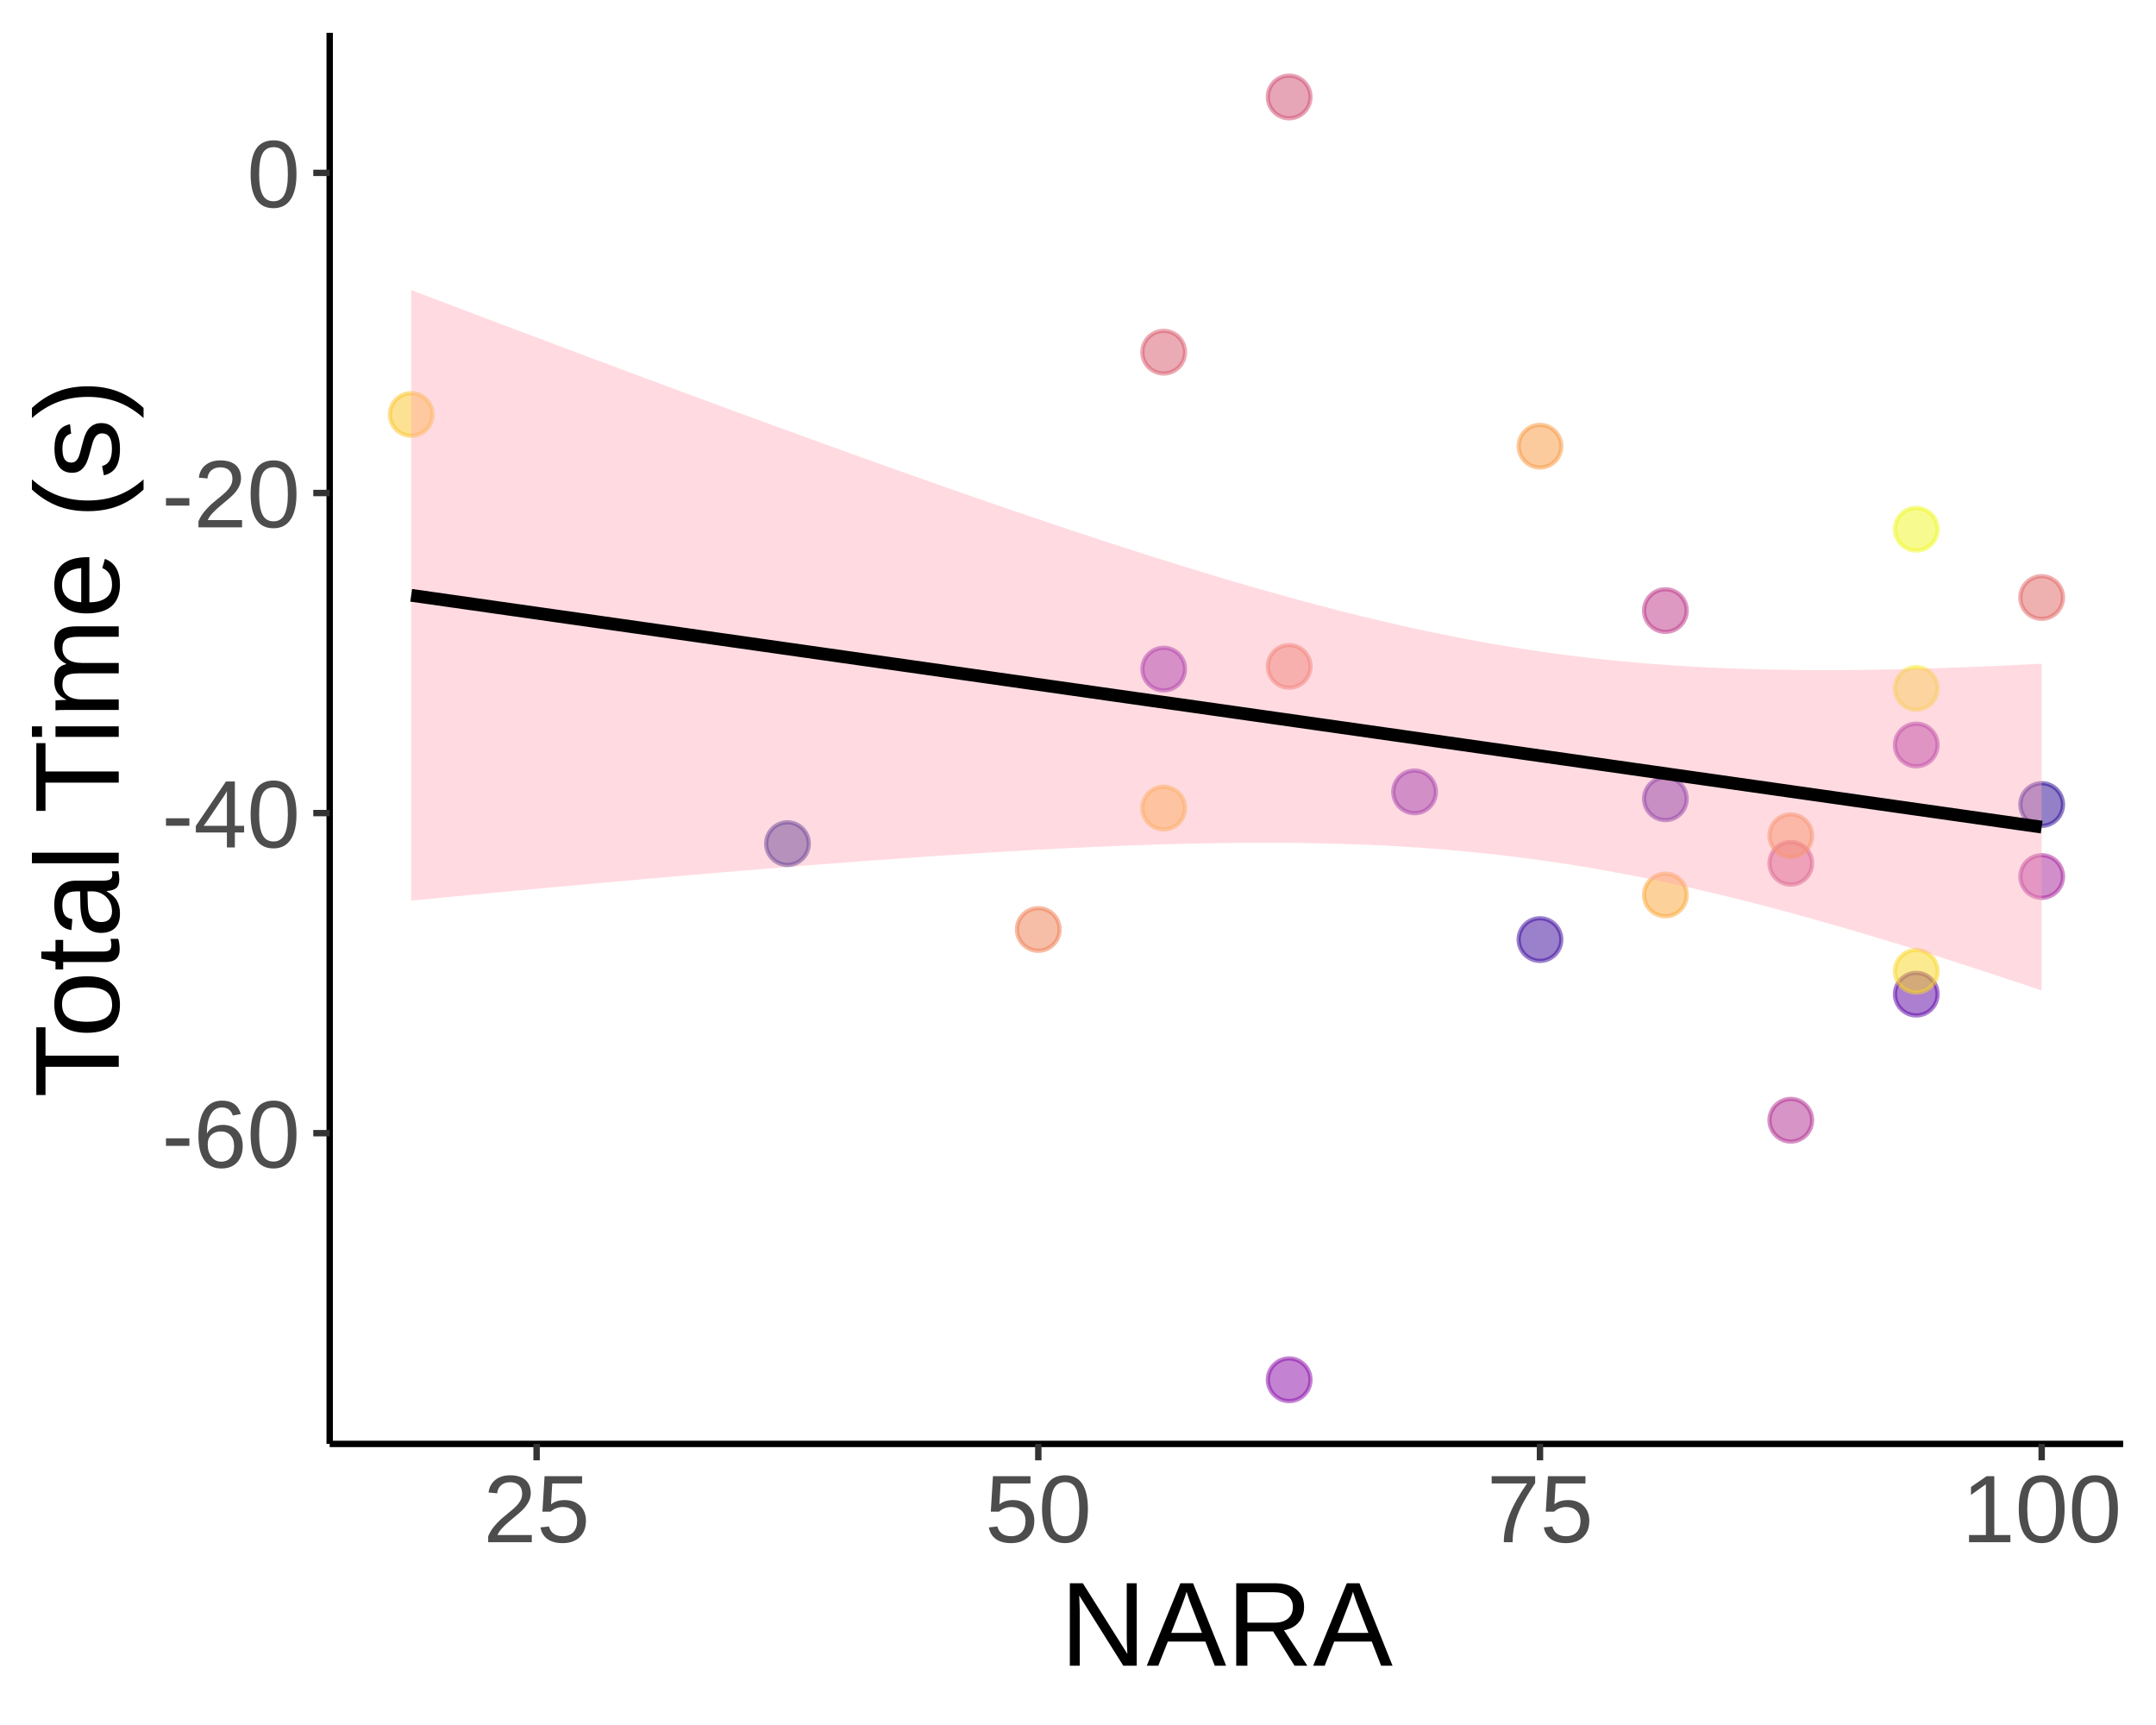
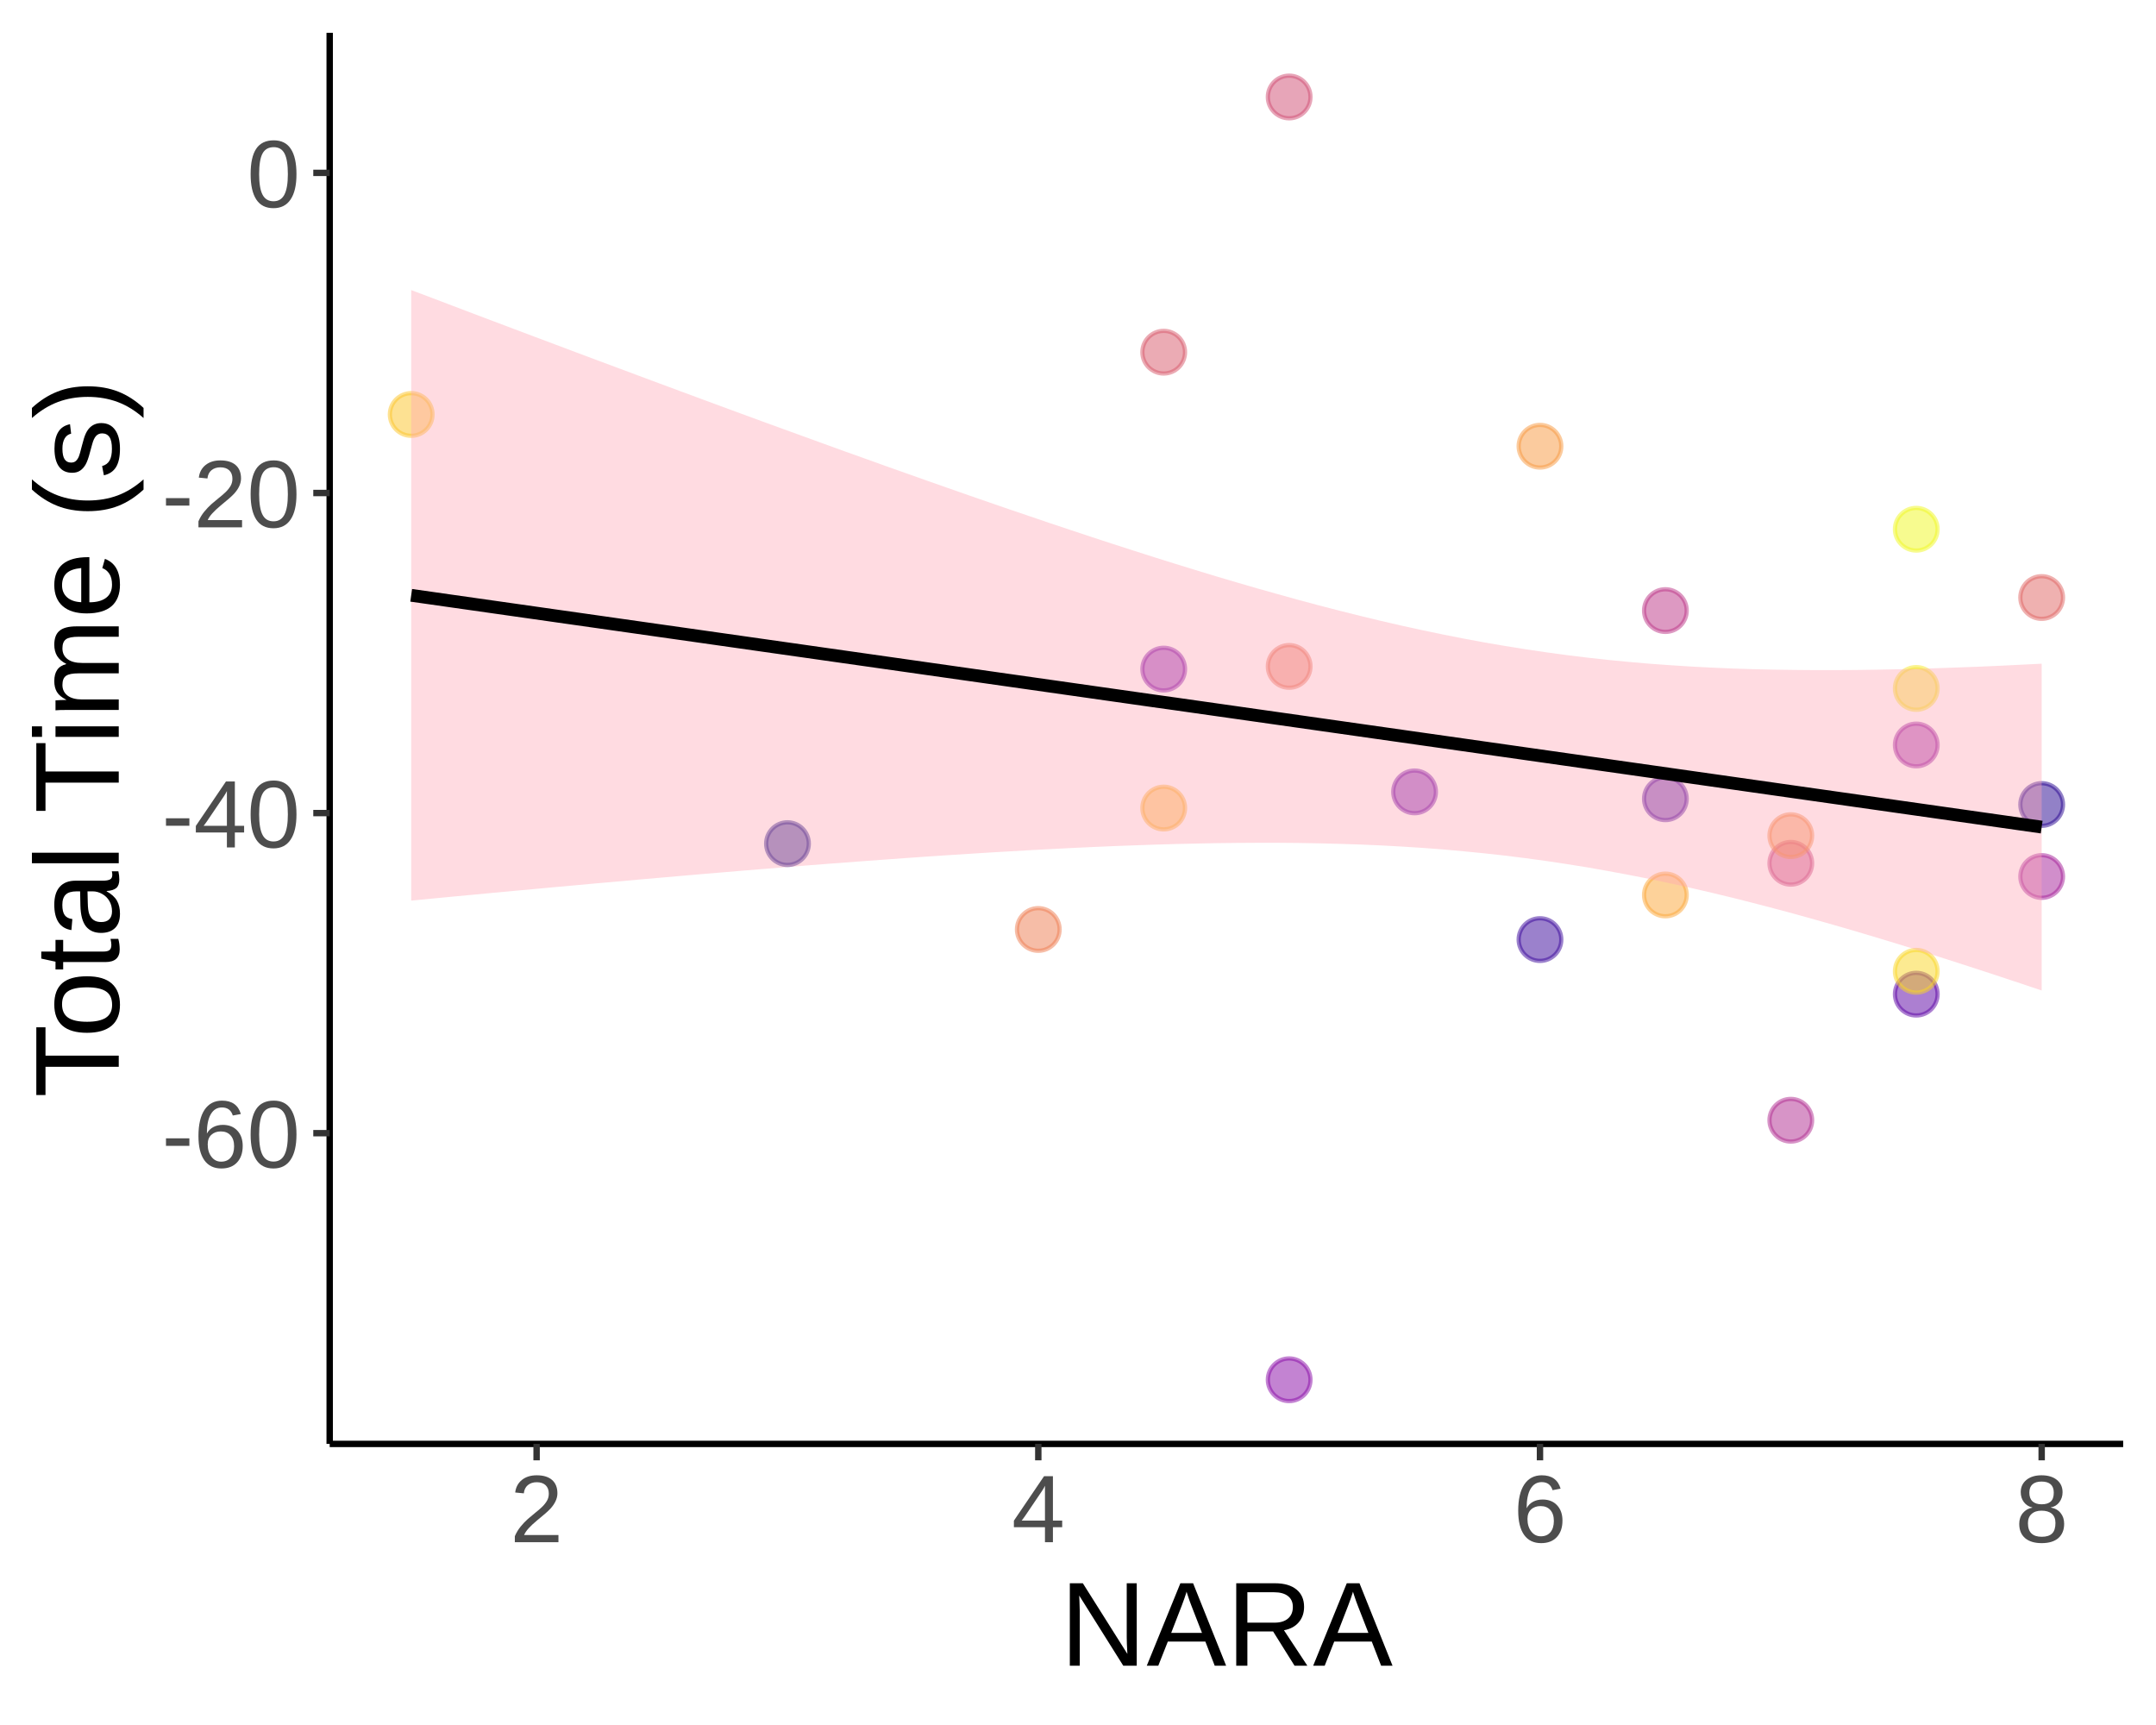
<svg xmlns="http://www.w3.org/2000/svg" class="svglite" width="360.00pt" height="288.00pt" viewBox="0 0 360.00 288.00">
  <defs>
    <style type="text/css">
    .svglite line, .svglite polyline, .svglite polygon, .svglite path, .svglite rect, .svglite circle {
      fill: none;
      stroke: #000000;
      stroke-linecap: round;
      stroke-linejoin: round;
      stroke-miterlimit: 10.00;
    }
    .svglite text {
      white-space: pre;
    }
  </style>
  </defs>
  <rect width="100%" height="100%" style="stroke: none; fill: #FFFFFF;" />
  <defs>
    <clipPath id="cpMC4wMHwzNjAuMDB8MC4wMHwyODguMDA=">
      <rect x="0.00" y="0.00" width="360.00" height="288.00" />
    </clipPath>
  </defs>
  <g clip-path="url(#cpMC4wMHwzNjAuMDB8MC4wMHwyODguMDA=)">
    <rect x="0.00" y="0.00" width="360.00" height="288.00" style="stroke-width: 1.07; stroke: #FFFFFF; fill: #FFFFFF;" />
  </g>
  <defs>
    <clipPath id="cpNTUuMDV8MzU0LjUyfDUuNDh8MjQxLjA3">
      <rect x="55.05" y="5.48" width="299.47" height="235.59" />
    </clipPath>
  </defs>
  <g clip-path="url(#cpNTUuMDV8MzU0LjUyfDUuNDh8MjQxLjA3)">
    <circle cx="131.49" cy="140.85" r="3.56" style="stroke-width: 0.71; stroke: #0D0887; stroke-opacity: 0.50; fill: #0D0887; fill-opacity: 0.50;" />
    <circle cx="340.91" cy="134.32" r="3.56" style="stroke-width: 0.71; stroke: #260591; stroke-opacity: 0.50; fill: #260591; fill-opacity: 0.50;" />
    <circle cx="257.14" cy="156.87" r="3.56" style="stroke-width: 0.71; stroke: #39049A; stroke-opacity: 0.50; fill: #39049A; fill-opacity: 0.50;" />
    <circle cx="278.08" cy="133.36" r="3.56" style="stroke-width: 0.71; stroke: #4A03A1; stroke-opacity: 0.50; fill: #4A03A1; fill-opacity: 0.50;" />
    <circle cx="319.97" cy="165.98" r="3.56" style="stroke-width: 0.71; stroke: #5B01A5; stroke-opacity: 0.50; fill: #5B01A5; fill-opacity: 0.50;" />
    <circle cx="236.20" cy="132.21" r="3.56" style="stroke-width: 0.71; stroke: #6A00A8; stroke-opacity: 0.50; fill: #6A00A8; fill-opacity: 0.50;" />
    <circle cx="194.31" cy="111.71" r="3.56" style="stroke-width: 0.71; stroke: #7A02A8; stroke-opacity: 0.50; fill: #7A02A8; fill-opacity: 0.50;" />
    <circle cx="215.26" cy="230.36" r="3.56" style="stroke-width: 0.71; stroke: #8908A6; stroke-opacity: 0.50; fill: #8908A6; fill-opacity: 0.50;" />
    <circle cx="319.97" cy="124.38" r="3.56" style="stroke-width: 0.71; stroke: #9714A1; stroke-opacity: 0.50; fill: #9714A1; fill-opacity: 0.50;" />
    <circle cx="340.91" cy="146.34" r="3.56" style="stroke-width: 0.71; stroke: #A51F99; stroke-opacity: 0.50; fill: #A51F99; fill-opacity: 0.50;" />
    <circle cx="299.02" cy="187.03" r="3.56" style="stroke-width: 0.71; stroke: #B12A90; stroke-opacity: 0.50; fill: #B12A90; fill-opacity: 0.50;" />
    <circle cx="278.08" cy="101.94" r="3.56" style="stroke-width: 0.71; stroke: #BC3587; stroke-opacity: 0.50; fill: #BC3587; fill-opacity: 0.50;" />
    <circle cx="299.02" cy="144.13" r="3.56" style="stroke-width: 0.71; stroke: #C6417D; stroke-opacity: 0.50; fill: #C6417D; fill-opacity: 0.50;" />
    <circle cx="215.26" cy="16.19" r="3.56" style="stroke-width: 0.71; stroke: #D04D73; stroke-opacity: 0.50; fill: #D04D73; fill-opacity: 0.50;" />
    <circle cx="194.31" cy="58.80" r="3.56" style="stroke-width: 0.71; stroke: #D9586A; stroke-opacity: 0.50; fill: #D9586A; fill-opacity: 0.50;" />
    <circle cx="340.91" cy="99.76" r="3.56" style="stroke-width: 0.71; stroke: #E16462; stroke-opacity: 0.50; fill: #E16462; fill-opacity: 0.50;" />
    <circle cx="215.26" cy="111.26" r="3.56" style="stroke-width: 0.71; stroke: #E87059; stroke-opacity: 0.50; fill: #E87059; fill-opacity: 0.50;" />
    <circle cx="173.37" cy="155.18" r="3.56" style="stroke-width: 0.71; stroke: #EF7D51; stroke-opacity: 0.50; fill: #EF7D51; fill-opacity: 0.50;" />
    <circle cx="299.02" cy="139.52" r="3.56" style="stroke-width: 0.71; stroke: #F58A47; stroke-opacity: 0.50; fill: #F58A47; fill-opacity: 0.50;" />
    <circle cx="257.14" cy="74.50" r="3.56" style="stroke-width: 0.71; stroke: #F9983E; stroke-opacity: 0.50; fill: #F9983E; fill-opacity: 0.50;" />
    <circle cx="278.08" cy="149.42" r="3.56" style="stroke-width: 0.71; stroke: #FCA636; stroke-opacity: 0.50; fill: #FCA636; fill-opacity: 0.50;" />
    <circle cx="194.31" cy="134.91" r="3.56" style="stroke-width: 0.71; stroke: #FDB52E; stroke-opacity: 0.50; fill: #FDB52E; fill-opacity: 0.50;" />
    <circle cx="68.66" cy="69.20" r="3.56" style="stroke-width: 0.71; stroke: #FDC527; stroke-opacity: 0.50; fill: #FDC527; fill-opacity: 0.50;" />
    <circle cx="319.97" cy="162.16" r="3.56" style="stroke-width: 0.71; stroke: #FBD624; stroke-opacity: 0.50; fill: #FBD624; fill-opacity: 0.50;" />
    <circle cx="319.97" cy="114.94" r="3.56" style="stroke-width: 0.71; stroke: #F6E826; stroke-opacity: 0.50; fill: #F6E826; fill-opacity: 0.50;" />
    <circle cx="319.97" cy="88.36" r="3.56" style="stroke-width: 0.71; stroke: #F0F921; stroke-opacity: 0.50; fill: #F0F921; fill-opacity: 0.50;" />
    <polygon points="68.66,48.43 72.11,49.73 75.55,51.04 79.00,52.35 82.44,53.65 85.89,54.95 89.34,56.25 92.78,57.54 96.23,58.84 99.68,60.13 103.12,61.41 106.57,62.70 110.01,63.98 113.46,65.26 116.91,66.54 120.35,67.81 123.80,69.08 127.24,70.34 130.69,71.60 134.14,72.85 137.58,74.10 141.03,75.35 144.48,76.58 147.92,77.82 151.37,79.04 154.81,80.26 158.26,81.47 161.71,82.68 165.15,83.87 168.60,85.06 172.05,86.23 175.49,87.40 178.94,88.55 182.38,89.69 185.83,90.82 189.28,91.93 192.72,93.03 196.17,94.11 199.61,95.17 203.06,96.22 206.51,97.24 209.95,98.24 213.40,99.21 216.85,100.17 220.29,101.09 223.74,101.98 227.18,102.84 230.63,103.67 234.08,104.47 237.52,105.22 240.97,105.94 244.42,106.62 247.86,107.26 251.31,107.85 254.75,108.40 258.20,108.91 261.65,109.38 265.09,109.80 268.54,110.18 271.98,110.51 275.43,110.81 278.88,111.06 282.32,111.28 285.77,111.46 289.22,111.61 292.66,111.72 296.11,111.80 299.55,111.85 303.00,111.88 306.45,111.88 309.89,111.86 313.34,111.81 316.78,111.74 320.23,111.66 323.68,111.55 327.12,111.43 330.57,111.30 334.02,111.15 337.46,110.98 340.91,110.81 340.91,165.37 337.46,164.21 334.02,163.07 330.57,161.94 327.12,160.82 323.68,159.72 320.23,158.64 316.78,157.57 313.34,156.53 309.89,155.50 306.45,154.50 303.00,153.52 299.55,152.56 296.11,151.64 292.66,150.74 289.22,149.87 285.77,149.04 282.32,148.24 278.88,147.48 275.43,146.75 271.98,146.07 268.54,145.43 265.09,144.82 261.65,144.27 258.20,143.75 254.75,143.28 251.31,142.85 247.86,142.47 244.42,142.13 240.97,141.82 237.52,141.56 234.08,141.34 230.63,141.15 227.18,141.00 223.74,140.89 220.29,140.80 216.85,140.74 213.40,140.71 209.95,140.71 206.51,140.73 203.06,140.77 199.61,140.84 196.17,140.92 192.72,141.02 189.28,141.14 185.83,141.27 182.38,141.42 178.94,141.58 175.49,141.76 172.05,141.94 168.60,142.14 165.15,142.34 161.71,142.56 158.26,142.78 154.81,143.01 151.37,143.25 147.92,143.50 144.48,143.75 141.03,144.01 137.58,144.27 134.14,144.54 130.69,144.82 127.24,145.10 123.80,145.38 120.35,145.67 116.91,145.96 113.46,146.26 110.01,146.56 106.57,146.86 103.12,147.17 99.68,147.47 96.23,147.79 92.78,148.10 89.34,148.42 85.89,148.73 82.44,149.05 79.00,149.38 75.55,149.70 72.11,150.03 68.66,150.36 " style="stroke-width: 0.00; stroke: none; stroke-linecap: butt; fill: #FFA6B4; fill-opacity: 0.40;" />
    <polyline points="68.66,48.43 72.11,49.73 75.55,51.04 79.00,52.35 82.44,53.65 85.89,54.95 89.34,56.25 92.78,57.54 96.23,58.84 99.68,60.13 103.12,61.41 106.57,62.70 110.01,63.98 113.46,65.26 116.91,66.54 120.35,67.81 123.80,69.08 127.24,70.34 130.69,71.60 134.14,72.85 137.58,74.10 141.03,75.35 144.48,76.58 147.92,77.82 151.37,79.04 154.81,80.26 158.26,81.47 161.71,82.68 165.15,83.87 168.60,85.06 172.05,86.23 175.49,87.40 178.94,88.55 182.38,89.69 185.83,90.82 189.28,91.93 192.72,93.03 196.17,94.11 199.61,95.17 203.06,96.22 206.51,97.24 209.95,98.24 213.40,99.21 216.85,100.17 220.29,101.09 223.74,101.98 227.18,102.84 230.63,103.67 234.08,104.47 237.52,105.22 240.97,105.94 244.42,106.62 247.86,107.26 251.31,107.85 254.75,108.40 258.20,108.91 261.65,109.38 265.09,109.80 268.54,110.18 271.98,110.51 275.43,110.81 278.88,111.06 282.32,111.28 285.77,111.46 289.22,111.61 292.66,111.72 296.11,111.80 299.55,111.85 303.00,111.88 306.45,111.88 309.89,111.86 313.34,111.81 316.78,111.74 320.23,111.66 323.68,111.55 327.12,111.43 330.57,111.30 334.02,111.15 337.46,110.98 340.91,110.81 " style="stroke-width: 2.13; stroke: none; stroke-linecap: butt;" />
    <polyline points="340.91,165.37 337.46,164.21 334.02,163.07 330.57,161.94 327.12,160.82 323.68,159.72 320.23,158.64 316.78,157.57 313.34,156.53 309.89,155.50 306.45,154.50 303.00,153.52 299.55,152.56 296.11,151.64 292.66,150.74 289.22,149.87 285.77,149.04 282.32,148.24 278.88,147.48 275.43,146.75 271.98,146.07 268.54,145.43 265.09,144.82 261.65,144.27 258.20,143.75 254.75,143.28 251.31,142.85 247.86,142.47 244.42,142.13 240.97,141.82 237.52,141.56 234.08,141.34 230.63,141.15 227.18,141.00 223.74,140.89 220.29,140.80 216.85,140.74 213.40,140.71 209.95,140.71 206.51,140.73 203.06,140.77 199.61,140.84 196.17,140.92 192.72,141.02 189.28,141.14 185.83,141.27 182.38,141.42 178.94,141.58 175.49,141.76 172.05,141.94 168.60,142.14 165.15,142.34 161.71,142.56 158.26,142.78 154.81,143.01 151.37,143.25 147.92,143.50 144.48,143.75 141.03,144.01 137.58,144.27 134.14,144.54 130.69,144.82 127.24,145.10 123.80,145.38 120.35,145.67 116.91,145.96 113.46,146.26 110.01,146.56 106.57,146.86 103.12,147.17 99.68,147.47 96.23,147.79 92.78,148.10 89.34,148.42 85.89,148.73 82.44,149.05 79.00,149.38 75.55,149.70 72.11,150.03 68.66,150.36 " style="stroke-width: 2.13; stroke: none; stroke-linecap: butt;" />
    <polyline points="68.66,99.39 72.11,99.88 75.55,100.37 79.00,100.86 82.44,101.35 85.89,101.84 89.34,102.33 92.78,102.82 96.23,103.31 99.68,103.80 103.12,104.29 106.57,104.78 110.01,105.27 113.46,105.76 116.91,106.25 120.35,106.74 123.80,107.23 127.24,107.72 130.69,108.21 134.14,108.70 137.58,109.19 141.03,109.68 144.48,110.17 147.92,110.66 151.37,111.15 154.81,111.64 158.26,112.13 161.71,112.62 165.15,113.11 168.60,113.60 172.05,114.09 175.49,114.58 178.94,115.07 182.38,115.56 185.83,116.05 189.28,116.54 192.72,117.03 196.17,117.51 199.61,118.00 203.06,118.49 206.51,118.98 209.95,119.47 213.40,119.96 216.85,120.45 220.29,120.94 223.74,121.43 227.18,121.92 230.63,122.41 234.08,122.90 237.52,123.39 240.97,123.88 244.42,124.37 247.86,124.86 251.31,125.35 254.75,125.84 258.20,126.33 261.65,126.82 265.09,127.31 268.54,127.80 271.98,128.29 275.43,128.78 278.88,129.27 282.32,129.76 285.77,130.25 289.22,130.74 292.66,131.23 296.11,131.72 299.55,132.21 303.00,132.70 306.45,133.19 309.89,133.68 313.34,134.17 316.78,134.66 320.23,135.15 323.68,135.64 327.12,136.13 330.57,136.62 334.02,137.11 337.46,137.60 340.91,138.09 " style="stroke-width: 2.13; stroke-linecap: butt;" />
  </g>
  <g clip-path="url(#cpMC4wMHwzNjAuMDB8MC4wMHwyODguMDA=)">
    <polyline points="55.05,241.07 55.05,5.48 " style="stroke-width: 1.07; stroke-linecap: butt;" />
    <text x="50.12" y="194.93" text-anchor="end" style="font-size: 16.00px;fill: #4D4D4D; font-family: &quot;Arial&quot;;" textLength="23.13px" lengthAdjust="spacingAndGlyphs">-60</text>
    <text x="50.12" y="141.49" text-anchor="end" style="font-size: 16.00px;fill: #4D4D4D; font-family: &quot;Arial&quot;;" textLength="23.13px" lengthAdjust="spacingAndGlyphs">-40</text>
    <text x="50.12" y="88.04" text-anchor="end" style="font-size: 16.00px;fill: #4D4D4D; font-family: &quot;Arial&quot;;" textLength="23.13px" lengthAdjust="spacingAndGlyphs">-20</text>
    <text x="50.12" y="34.60" text-anchor="end" style="font-size: 16.00px;fill: #4D4D4D; font-family: &quot;Arial&quot;;" textLength="8.90px" lengthAdjust="spacingAndGlyphs">0</text>
    <polyline points="52.31,189.19 55.05,189.19 " style="stroke-width: 1.07; stroke: #333333; stroke-linecap: butt;" />
    <polyline points="52.31,135.75 55.05,135.75 " style="stroke-width: 1.07; stroke: #333333; stroke-linecap: butt;" />
    <polyline points="52.31,82.31 55.05,82.31 " style="stroke-width: 1.07; stroke: #333333; stroke-linecap: butt;" />
    <polyline points="52.31,28.86 55.05,28.86 " style="stroke-width: 1.07; stroke: #333333; stroke-linecap: butt;" />
    <polyline points="55.05,241.07 354.52,241.07 " style="stroke-width: 1.07; stroke-linecap: butt;" />
    <polyline points="89.60,243.81 89.60,241.07 " style="stroke-width: 1.07; stroke: #333333; stroke-linecap: butt;" />
    <polyline points="173.37,243.81 173.37,241.07 " style="stroke-width: 1.07; stroke: #333333; stroke-linecap: butt;" />
    <polyline points="257.14,243.81 257.14,241.07 " style="stroke-width: 1.07; stroke: #333333; stroke-linecap: butt;" />
    <polyline points="340.91,243.81 340.91,241.07 " style="stroke-width: 1.07; stroke: #333333; stroke-linecap: butt;" />
-     <text x="89.60" y="257.48" text-anchor="middle" style="font-size: 16.00px;fill: #4D4D4D; font-family: &quot;Arial&quot;;" textLength="17.80px" lengthAdjust="spacingAndGlyphs">25</text>
-     <text x="173.37" y="257.48" text-anchor="middle" style="font-size: 16.00px;fill: #4D4D4D; font-family: &quot;Arial&quot;;" textLength="17.80px" lengthAdjust="spacingAndGlyphs">50</text>
-     <text x="257.14" y="257.48" text-anchor="middle" style="font-size: 16.00px;fill: #4D4D4D; font-family: &quot;Arial&quot;;" textLength="17.80px" lengthAdjust="spacingAndGlyphs">75</text>
-     <text x="340.91" y="257.48" text-anchor="middle" style="font-size: 16.00px;fill: #4D4D4D; font-family: &quot;Arial&quot;;" textLength="26.70px" lengthAdjust="spacingAndGlyphs">100</text>
+     <text x="89.60" y="257.48" text-anchor="middle" style="font-size: 16.00px;fill: #4D4D4D; font-family: &quot;Arial&quot;;" textLength="8.90px" lengthAdjust="spacingAndGlyphs">2</text>
+     <text x="173.37" y="257.48" text-anchor="middle" style="font-size: 16.00px;fill: #4D4D4D; font-family: &quot;Arial&quot;;" textLength="8.90px" lengthAdjust="spacingAndGlyphs">4</text>
+     <text x="257.14" y="257.48" text-anchor="middle" style="font-size: 16.00px;fill: #4D4D4D; font-family: &quot;Arial&quot;;" textLength="8.90px" lengthAdjust="spacingAndGlyphs">6</text>
+     <text x="340.91" y="257.48" text-anchor="middle" style="font-size: 16.00px;fill: #4D4D4D; font-family: &quot;Arial&quot;;" textLength="8.90px" lengthAdjust="spacingAndGlyphs">8</text>
    <text x="204.78" y="278.10" text-anchor="middle" style="font-size: 20.00px; font-family: &quot;Arial&quot;;" textLength="55.57px" lengthAdjust="spacingAndGlyphs">NARA</text>
    <text transform="translate(19.83,123.27) rotate(-90)" text-anchor="middle" style="font-size: 20.00px; font-family: &quot;Arial&quot;;" textLength="123.35px" lengthAdjust="spacingAndGlyphs">Total Time (s)</text>
  </g>
</svg>
